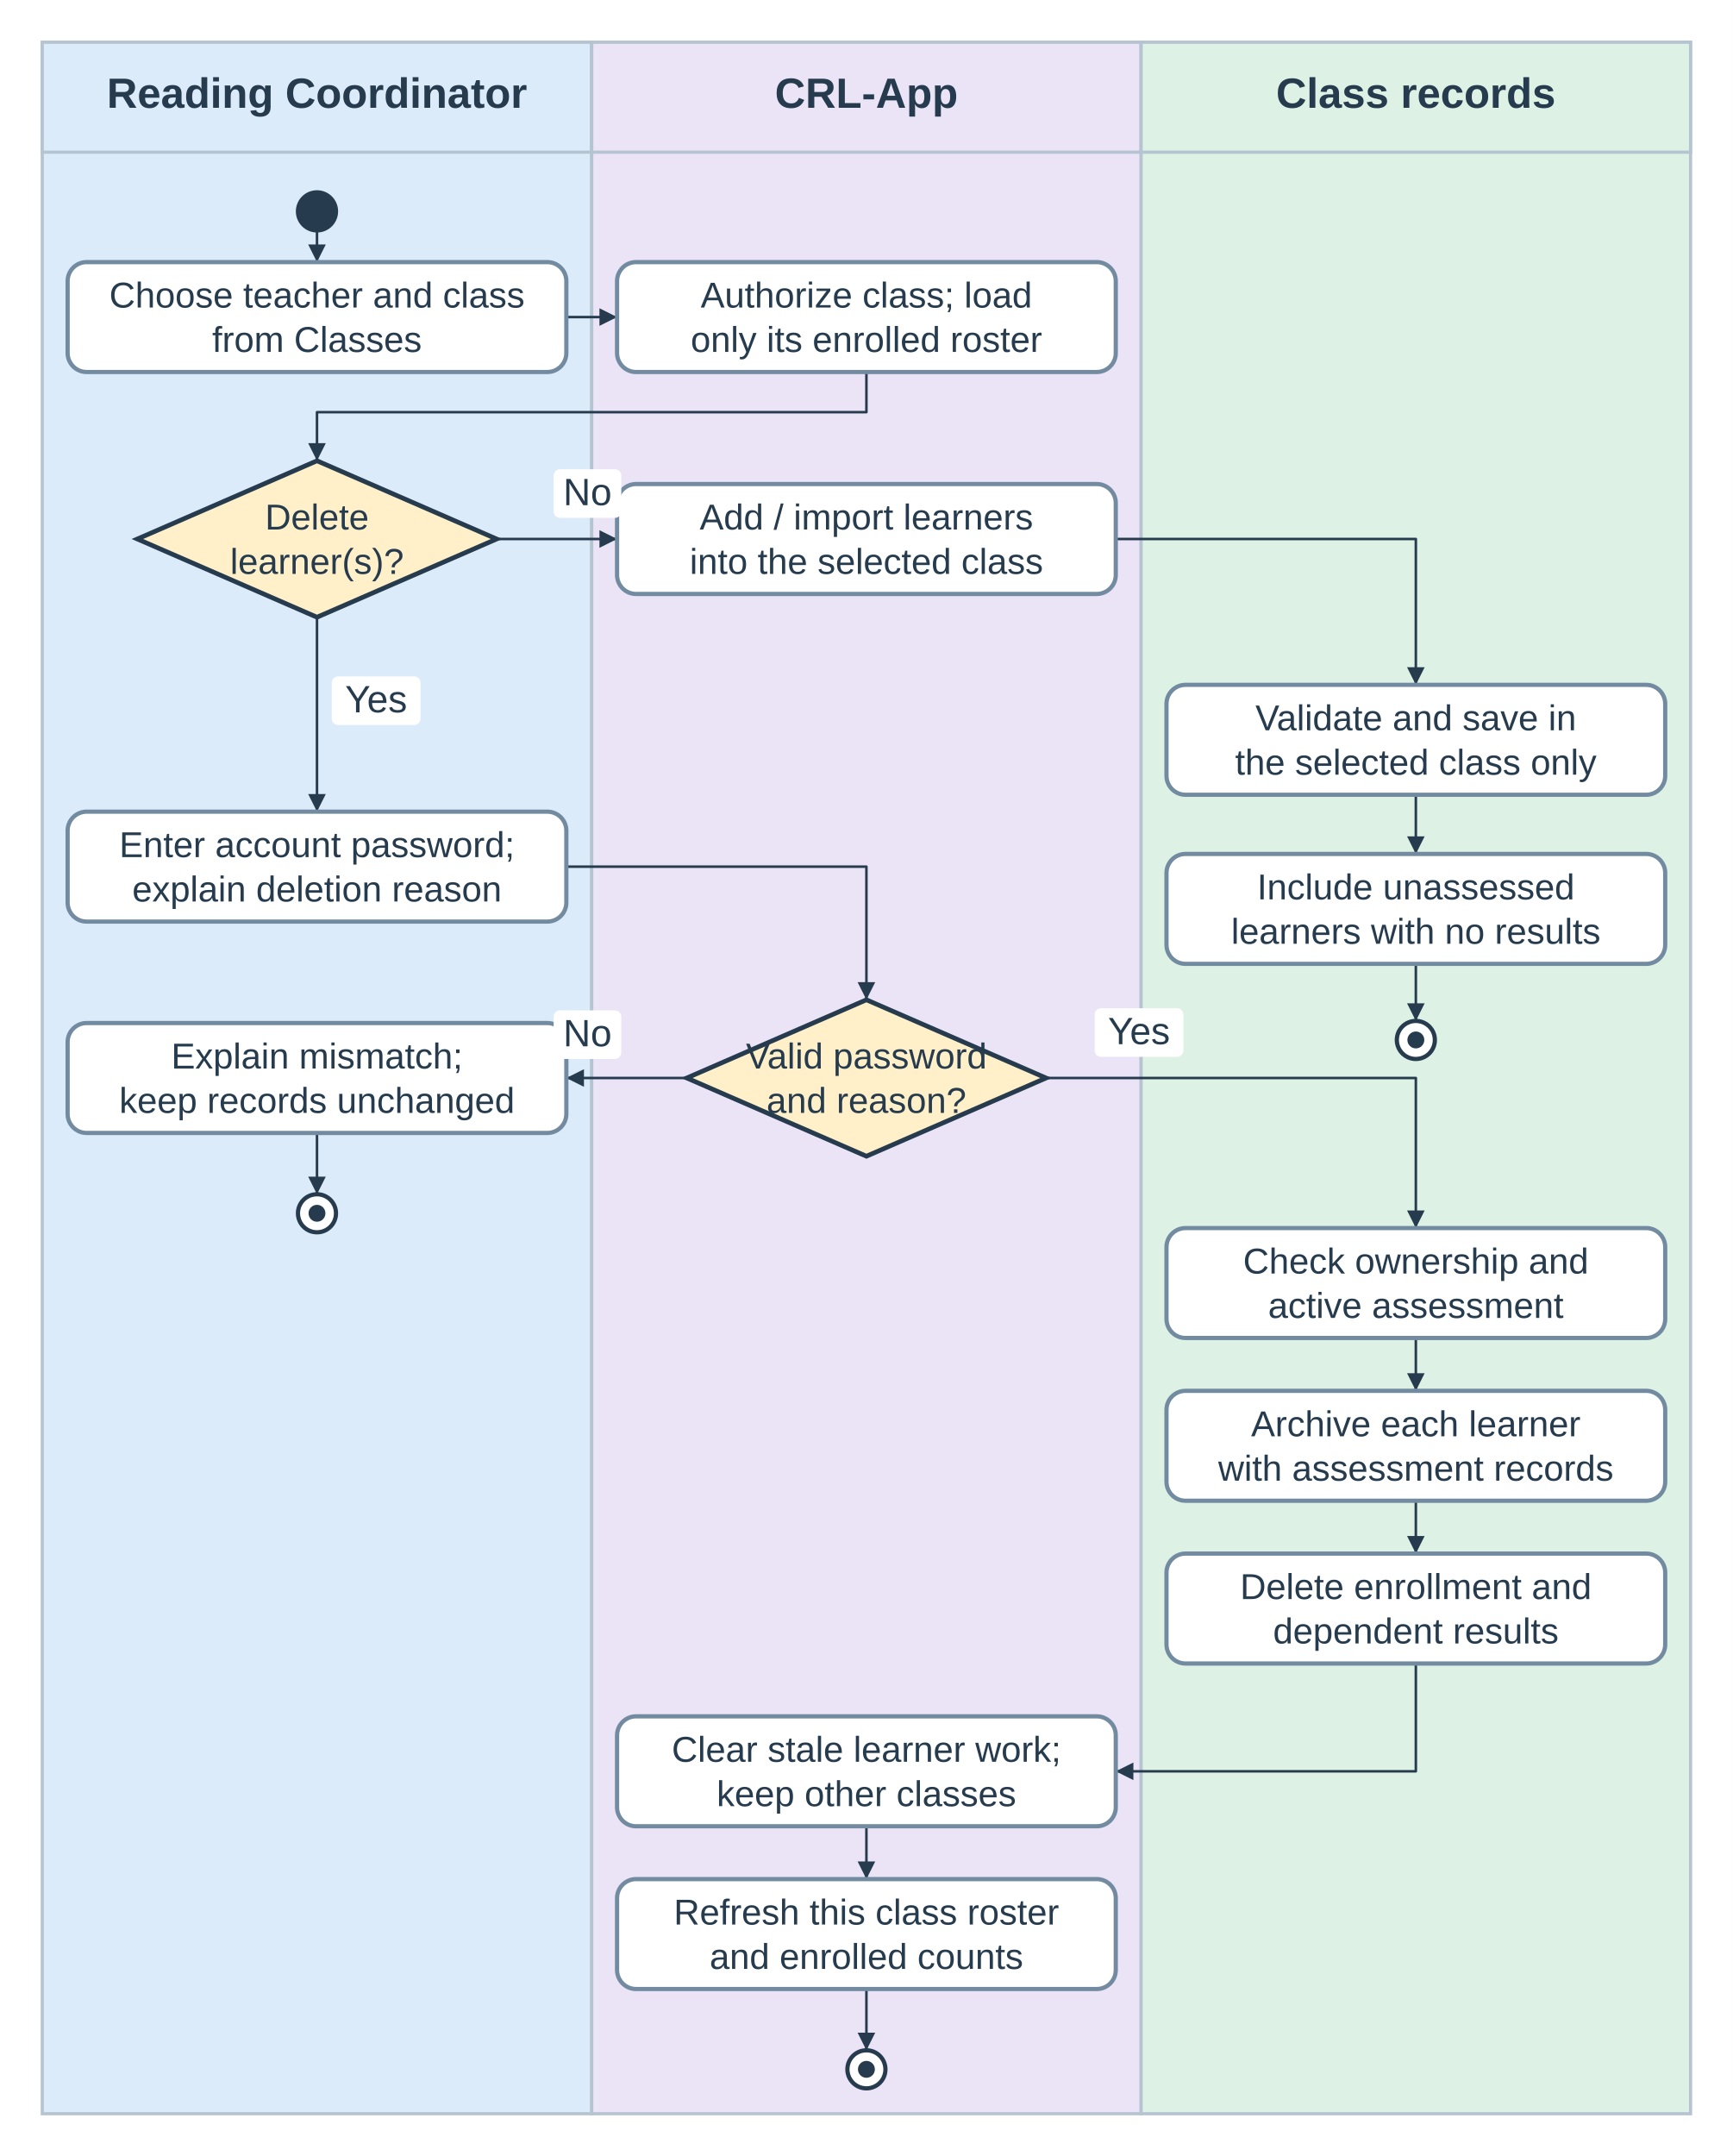
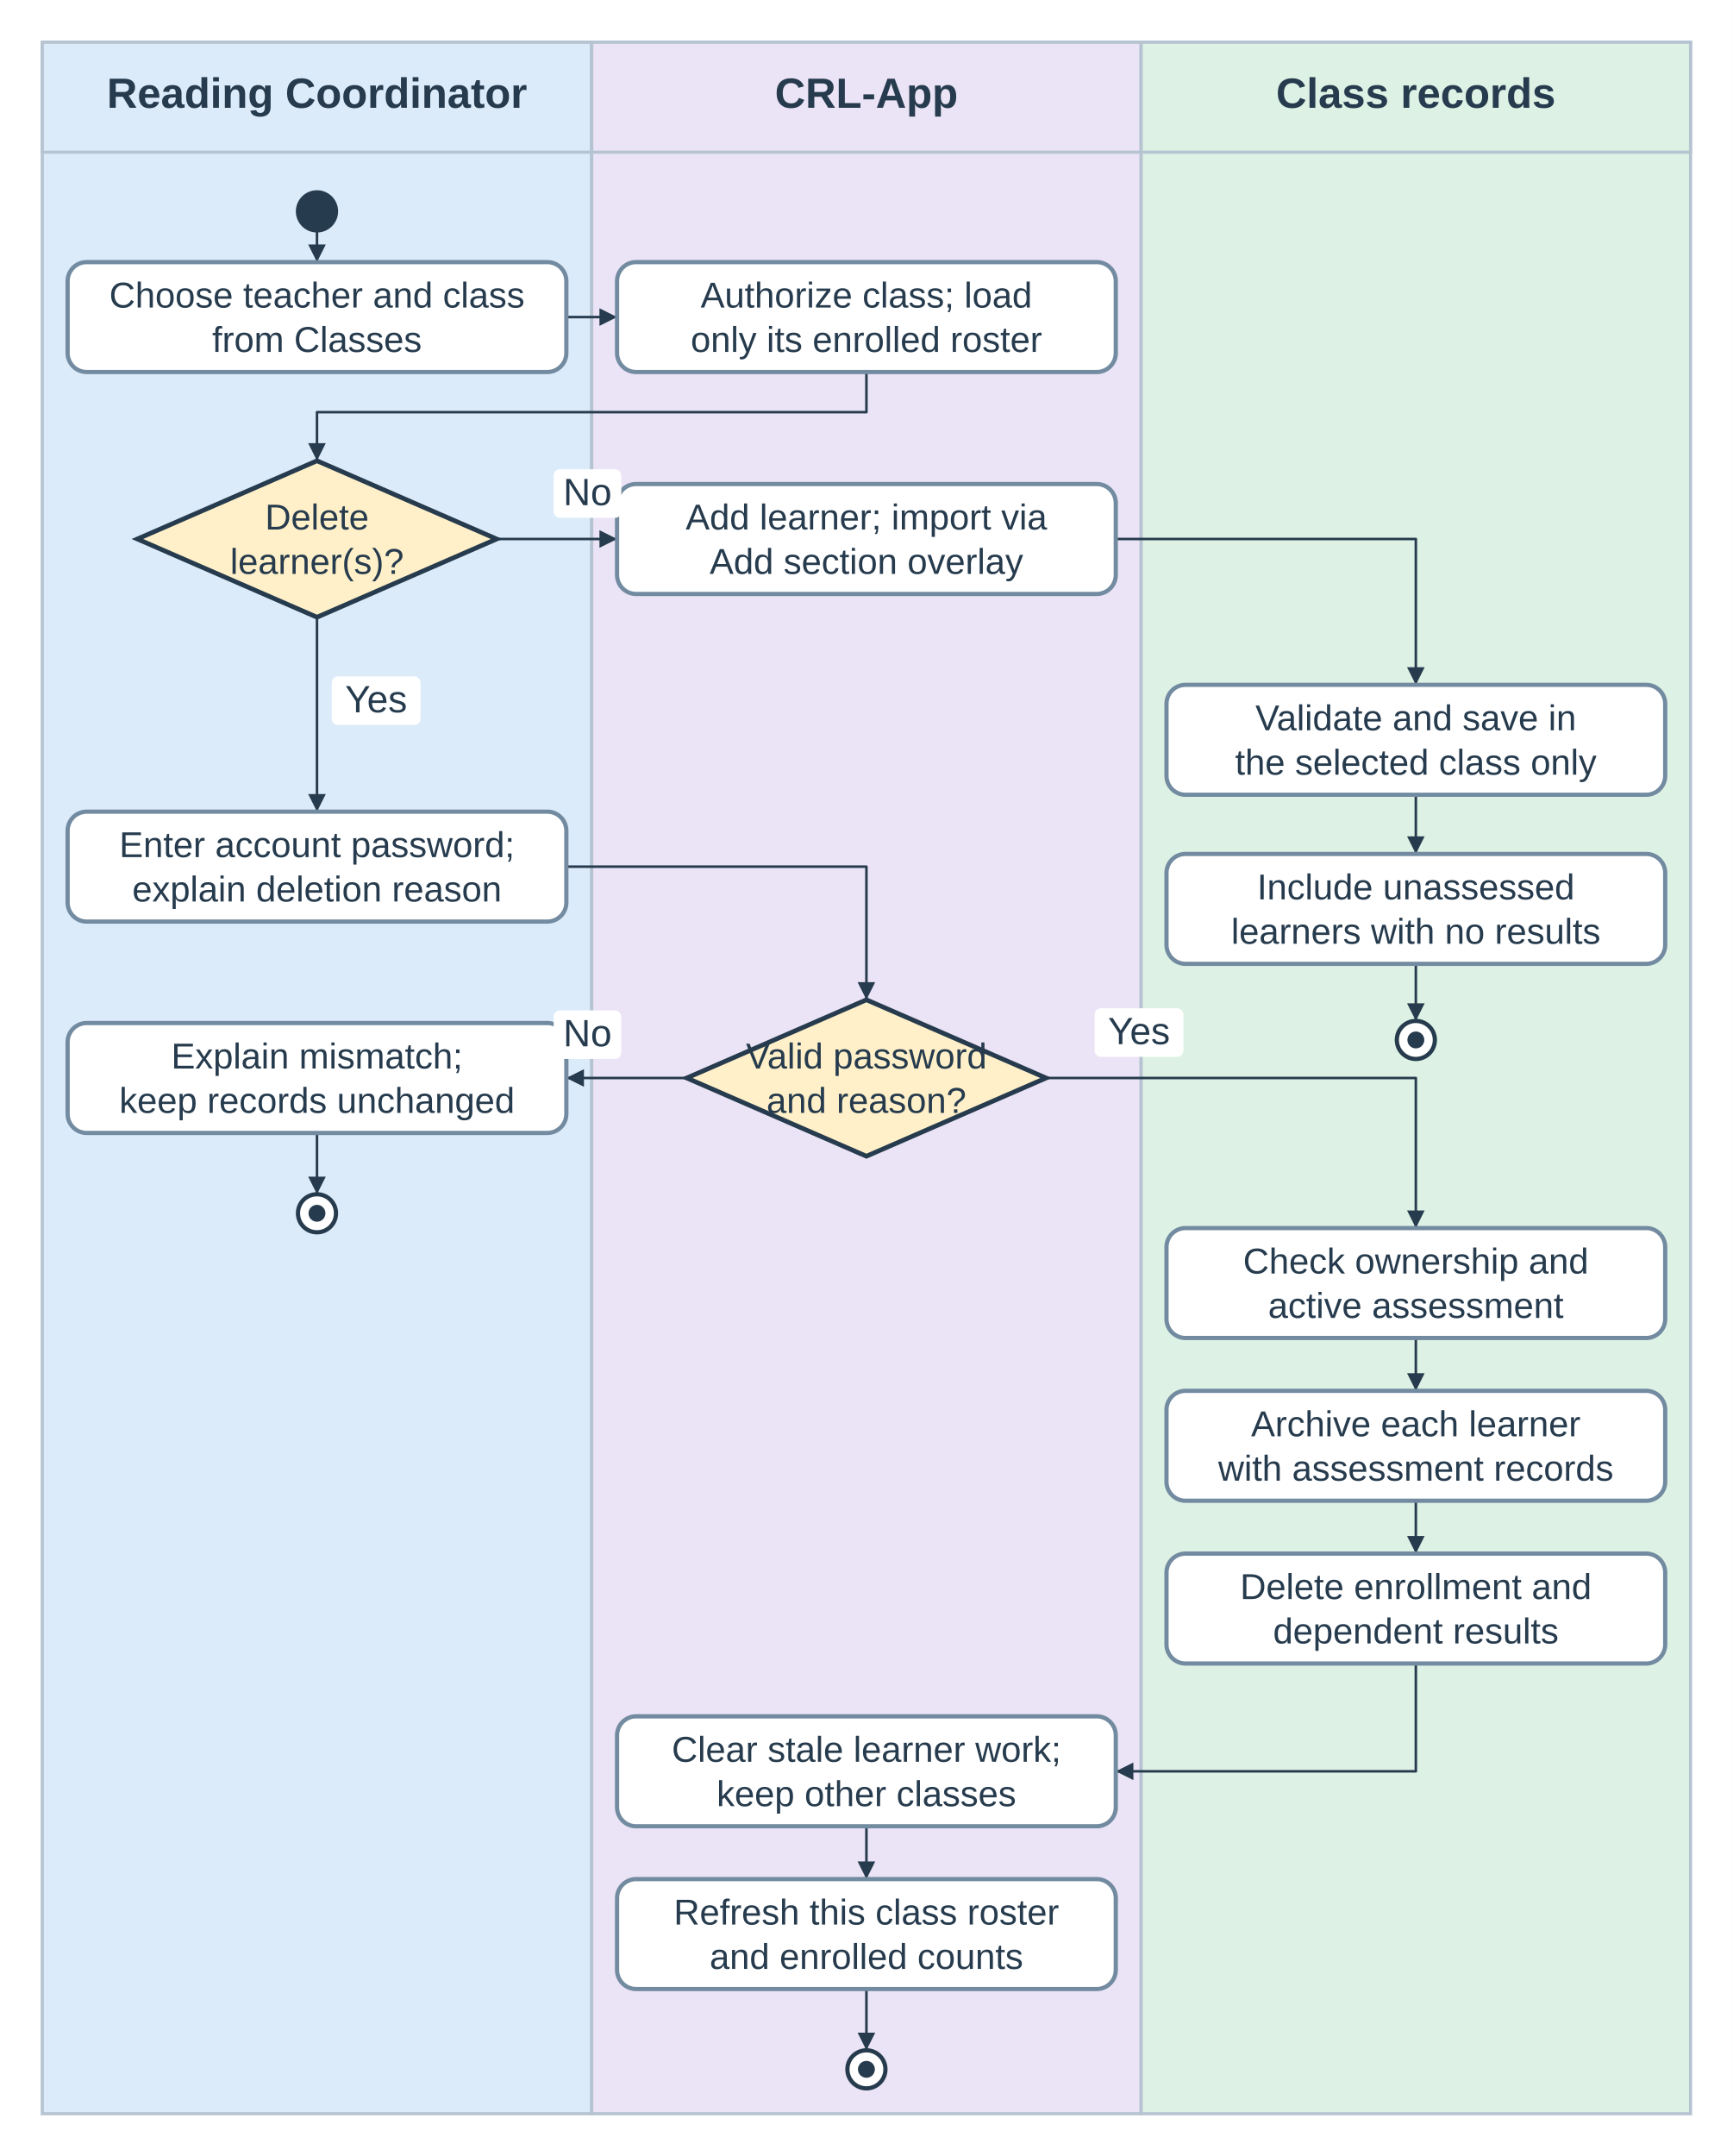
<svg xmlns="http://www.w3.org/2000/svg" width="820" height="1020" viewBox="0 0 820 1020">
  <rect width="100%" height="100%" fill="white" />
  <defs>
    <marker id="arrow" viewBox="0 0 12 12" refX="11" refY="6" markerWidth="10" markerHeight="10" markerUnits="userSpaceOnUse" orient="auto-start-reverse">
      <path d="M1,1 L11,6 L1,11 Z" fill="#263b4d" />
    </marker>
  </defs>
  <rect x="20" y="20" width="260" height="980" rx="0" fill="#dcebfa" stroke="#b6c4d2" stroke-width="1.5" />
  <rect x="20" y="20" width="260" height="52" rx="0" fill="#dcebfa" stroke="#b6c4d2" stroke-width="1.5" />
  <rect x="280" y="20" width="260" height="980" rx="0" fill="#ebe3f6" stroke="#b6c4d2" stroke-width="1.5" />
  <rect x="280" y="20" width="260" height="52" rx="0" fill="#ebe3f6" stroke="#b6c4d2" stroke-width="1.5" />
  <rect x="540" y="20" width="260" height="980" rx="0" fill="#def1e5" stroke="#b6c4d2" stroke-width="1.5" />
  <rect x="540" y="20" width="260" height="52" rx="0" fill="#def1e5" stroke="#b6c4d2" stroke-width="1.5" />
  <polyline points="150.0,109.0 150.0,124.0" fill="none" stroke="#263b4d" stroke-width="1.2" stroke-linejoin="round" marker-end="url(#arrow)" />
  <polyline points="268.0,150.0 292.0,150.0" fill="none" stroke="#263b4d" stroke-width="1.2" stroke-linejoin="round" marker-end="url(#arrow)" />
  <polyline points="410.0,176.0 410,195 150,195 150.0,218.0" fill="none" stroke="#263b4d" stroke-width="1.2" stroke-linejoin="round" marker-end="url(#arrow)" />
  <polyline points="235.0,255.0 292.0,255.0" fill="none" stroke="#263b4d" stroke-width="1.2" stroke-linejoin="round" marker-end="url(#arrow)" />
  <polyline points="528.0,255.0 670,255 670.0,324.0" fill="none" stroke="#263b4d" stroke-width="1.2" stroke-linejoin="round" marker-end="url(#arrow)" />
  <polyline points="670.0,376.0 670.0,404.0" fill="none" stroke="#263b4d" stroke-width="1.2" stroke-linejoin="round" marker-end="url(#arrow)" />
  <polyline points="670.0,456.0 670.0,483.0" fill="none" stroke="#263b4d" stroke-width="1.2" stroke-linejoin="round" marker-end="url(#arrow)" />
  <polyline points="150.0,292.0 150.0,384.0" fill="none" stroke="#263b4d" stroke-width="1.2" stroke-linejoin="round" marker-end="url(#arrow)" />
  <polyline points="268.0,410.0 410,410 410.0,473.0" fill="none" stroke="#263b4d" stroke-width="1.2" stroke-linejoin="round" marker-end="url(#arrow)" />
  <polyline points="325.0,510.0 268.0,510.0" fill="none" stroke="#263b4d" stroke-width="1.2" stroke-linejoin="round" marker-end="url(#arrow)" />
  <polyline points="150.0,536.0 150.0,565.0" fill="none" stroke="#263b4d" stroke-width="1.2" stroke-linejoin="round" marker-end="url(#arrow)" />
  <polyline points="495.0,510.0 670,510 670.0,581.0" fill="none" stroke="#263b4d" stroke-width="1.2" stroke-linejoin="round" marker-end="url(#arrow)" />
  <polyline points="670.0,633.0 670.0,658.0" fill="none" stroke="#263b4d" stroke-width="1.2" stroke-linejoin="round" marker-end="url(#arrow)" />
  <polyline points="670.0,710.0 670.0,735.0" fill="none" stroke="#263b4d" stroke-width="1.2" stroke-linejoin="round" marker-end="url(#arrow)" />
  <polyline points="670.0,787.0 670,838 528.0,838.0" fill="none" stroke="#263b4d" stroke-width="1.2" stroke-linejoin="round" marker-end="url(#arrow)" />
  <polyline points="410.0,864.0 410.0,889.0" fill="none" stroke="#263b4d" stroke-width="1.2" stroke-linejoin="round" marker-end="url(#arrow)" />
  <polyline points="410.0,941.0 410.0,970.0" fill="none" stroke="#263b4d" stroke-width="1.2" stroke-linejoin="round" marker-end="url(#arrow)" />
  <text x="150" y="51.0" text-anchor="middle" font-family="Arial,sans-serif" font-size="20" fill="#263b4d" font-weight="bold">Reading Coordinator</text>
  <text x="410" y="51.0" text-anchor="middle" font-family="Arial,sans-serif" font-size="20" fill="#263b4d" font-weight="bold">CRL-App</text>
  <text x="670" y="51.0" text-anchor="middle" font-family="Arial,sans-serif" font-size="20" fill="#263b4d" font-weight="bold">Class records</text>
  <circle cx="150" cy="100" r="9.0" fill="#263b4d" stroke="#263b4d" stroke-width="2" />
  <rect x="32.0" y="124.0" width="236" height="52" rx="9" fill="white" stroke="#728ba0" stroke-width="2" />
  <text x="150" y="145.5" text-anchor="middle" font-family="Arial,sans-serif" font-size="17" fill="#263b4d">Choose teacher and class</text>
  <text x="150" y="166.5" text-anchor="middle" font-family="Arial,sans-serif" font-size="17" fill="#263b4d">from Classes</text>
  <rect x="292.0" y="124.0" width="236" height="52" rx="9" fill="white" stroke="#728ba0" stroke-width="2" />
  <text x="410" y="145.5" text-anchor="middle" font-family="Arial,sans-serif" font-size="17" fill="#263b4d">Authorize class; load</text>
  <text x="410" y="166.5" text-anchor="middle" font-family="Arial,sans-serif" font-size="17" fill="#263b4d">only its enrolled roster</text>
  <polygon points="150,218.0 235.0,255 150,292.0 65.0,255" fill="#fff0c9" stroke="#263b4d" stroke-width="2.2" />
  <text x="150" y="250.5" text-anchor="middle" font-family="Arial,sans-serif" font-size="17" fill="#263b4d">Delete</text>
  <text x="150" y="271.5" text-anchor="middle" font-family="Arial,sans-serif" font-size="17" fill="#263b4d">learner(s)?</text>
  <rect x="292.0" y="229.0" width="236" height="52" rx="9" fill="white" stroke="#728ba0" stroke-width="2" />
-   <text x="410" y="250.5" text-anchor="middle" font-family="Arial,sans-serif" font-size="17" fill="#263b4d">Add / import learners</text>
-   <text x="410" y="271.5" text-anchor="middle" font-family="Arial,sans-serif" font-size="17" fill="#263b4d">into the selected class</text>
+   <text x="410" y="250.5" text-anchor="middle" font-family="Arial,sans-serif" font-size="17" fill="#263b4d">Add learner; import via</text>
+   <text x="410" y="271.5" text-anchor="middle" font-family="Arial,sans-serif" font-size="17" fill="#263b4d">Add section overlay</text>
  <rect x="552.0" y="324.0" width="236" height="52" rx="9" fill="white" stroke="#728ba0" stroke-width="2" />
  <text x="670" y="345.5" text-anchor="middle" font-family="Arial,sans-serif" font-size="17" fill="#263b4d">Validate and save in</text>
  <text x="670" y="366.5" text-anchor="middle" font-family="Arial,sans-serif" font-size="17" fill="#263b4d">the selected class only</text>
  <rect x="552.0" y="404.0" width="236" height="52" rx="9" fill="white" stroke="#728ba0" stroke-width="2" />
  <text x="670" y="425.5" text-anchor="middle" font-family="Arial,sans-serif" font-size="17" fill="#263b4d">Include unassessed</text>
  <text x="670" y="446.5" text-anchor="middle" font-family="Arial,sans-serif" font-size="17" fill="#263b4d">learners with no results</text>
  <circle cx="670" cy="492" r="9.0" fill="white" stroke="#263b4d" stroke-width="2" />
  <circle cx="670" cy="492" r="4.0" fill="#263b4d" />
  <rect x="32.0" y="384.0" width="236" height="52" rx="9" fill="white" stroke="#728ba0" stroke-width="2" />
  <text x="150" y="405.5" text-anchor="middle" font-family="Arial,sans-serif" font-size="17" fill="#263b4d">Enter account password;</text>
  <text x="150" y="426.5" text-anchor="middle" font-family="Arial,sans-serif" font-size="17" fill="#263b4d">explain deletion reason</text>
  <polygon points="410,473.0 495.0,510 410,547.0 325.0,510" fill="#fff0c9" stroke="#263b4d" stroke-width="2.2" />
  <text x="410" y="505.5" text-anchor="middle" font-family="Arial,sans-serif" font-size="17" fill="#263b4d">Valid password</text>
  <text x="410" y="526.5" text-anchor="middle" font-family="Arial,sans-serif" font-size="17" fill="#263b4d">and reason?</text>
  <rect x="32.0" y="484.0" width="236" height="52" rx="9" fill="white" stroke="#728ba0" stroke-width="2" />
  <text x="150" y="505.5" text-anchor="middle" font-family="Arial,sans-serif" font-size="17" fill="#263b4d">Explain mismatch;</text>
  <text x="150" y="526.5" text-anchor="middle" font-family="Arial,sans-serif" font-size="17" fill="#263b4d">keep records unchanged</text>
  <circle cx="150" cy="574" r="9.0" fill="white" stroke="#263b4d" stroke-width="2" />
  <circle cx="150" cy="574" r="4.0" fill="#263b4d" />
  <rect x="552.0" y="581.0" width="236" height="52" rx="9" fill="white" stroke="#728ba0" stroke-width="2" />
  <text x="670" y="602.5" text-anchor="middle" font-family="Arial,sans-serif" font-size="17" fill="#263b4d">Check ownership and</text>
  <text x="670" y="623.5" text-anchor="middle" font-family="Arial,sans-serif" font-size="17" fill="#263b4d">active assessment</text>
  <rect x="552.0" y="658.0" width="236" height="52" rx="9" fill="white" stroke="#728ba0" stroke-width="2" />
  <text x="670" y="679.5" text-anchor="middle" font-family="Arial,sans-serif" font-size="17" fill="#263b4d">Archive each learner</text>
  <text x="670" y="700.5" text-anchor="middle" font-family="Arial,sans-serif" font-size="17" fill="#263b4d">with assessment records</text>
  <rect x="552.0" y="735.0" width="236" height="52" rx="9" fill="white" stroke="#728ba0" stroke-width="2" />
  <text x="670" y="756.5" text-anchor="middle" font-family="Arial,sans-serif" font-size="17" fill="#263b4d">Delete enrollment and</text>
  <text x="670" y="777.5" text-anchor="middle" font-family="Arial,sans-serif" font-size="17" fill="#263b4d">dependent results</text>
  <rect x="292.0" y="812.0" width="236" height="52" rx="9" fill="white" stroke="#728ba0" stroke-width="2" />
  <text x="410" y="833.5" text-anchor="middle" font-family="Arial,sans-serif" font-size="17" fill="#263b4d">Clear stale learner work;</text>
  <text x="410" y="854.5" text-anchor="middle" font-family="Arial,sans-serif" font-size="17" fill="#263b4d">keep other classes</text>
  <rect x="292.0" y="889.0" width="236" height="52" rx="9" fill="white" stroke="#728ba0" stroke-width="2" />
  <text x="410" y="910.5" text-anchor="middle" font-family="Arial,sans-serif" font-size="17" fill="#263b4d">Refresh this class roster</text>
  <text x="410" y="931.5" text-anchor="middle" font-family="Arial,sans-serif" font-size="17" fill="#263b4d">and enrolled counts</text>
  <circle cx="410" cy="979" r="9.0" fill="white" stroke="#263b4d" stroke-width="2" />
  <circle cx="410" cy="979" r="4.0" fill="#263b4d" />
  <rect x="262.0" y="222" width="32" height="23" rx="3" fill="white" />
  <text x="278" y="239" text-anchor="middle" font-family="Arial,sans-serif" font-size="18" fill="#263b4d">No</text>
  <rect x="157.0" y="320" width="42" height="23" rx="3" fill="white" />
  <text x="178" y="337" text-anchor="middle" font-family="Arial,sans-serif" font-size="18" fill="#263b4d">Yes</text>
  <rect x="262.0" y="478" width="32" height="23" rx="3" fill="white" />
  <text x="278" y="495" text-anchor="middle" font-family="Arial,sans-serif" font-size="18" fill="#263b4d">No</text>
  <rect x="518.0" y="477" width="42" height="23" rx="3" fill="white" />
  <text x="539" y="494" text-anchor="middle" font-family="Arial,sans-serif" font-size="18" fill="#263b4d">Yes</text>
</svg>
